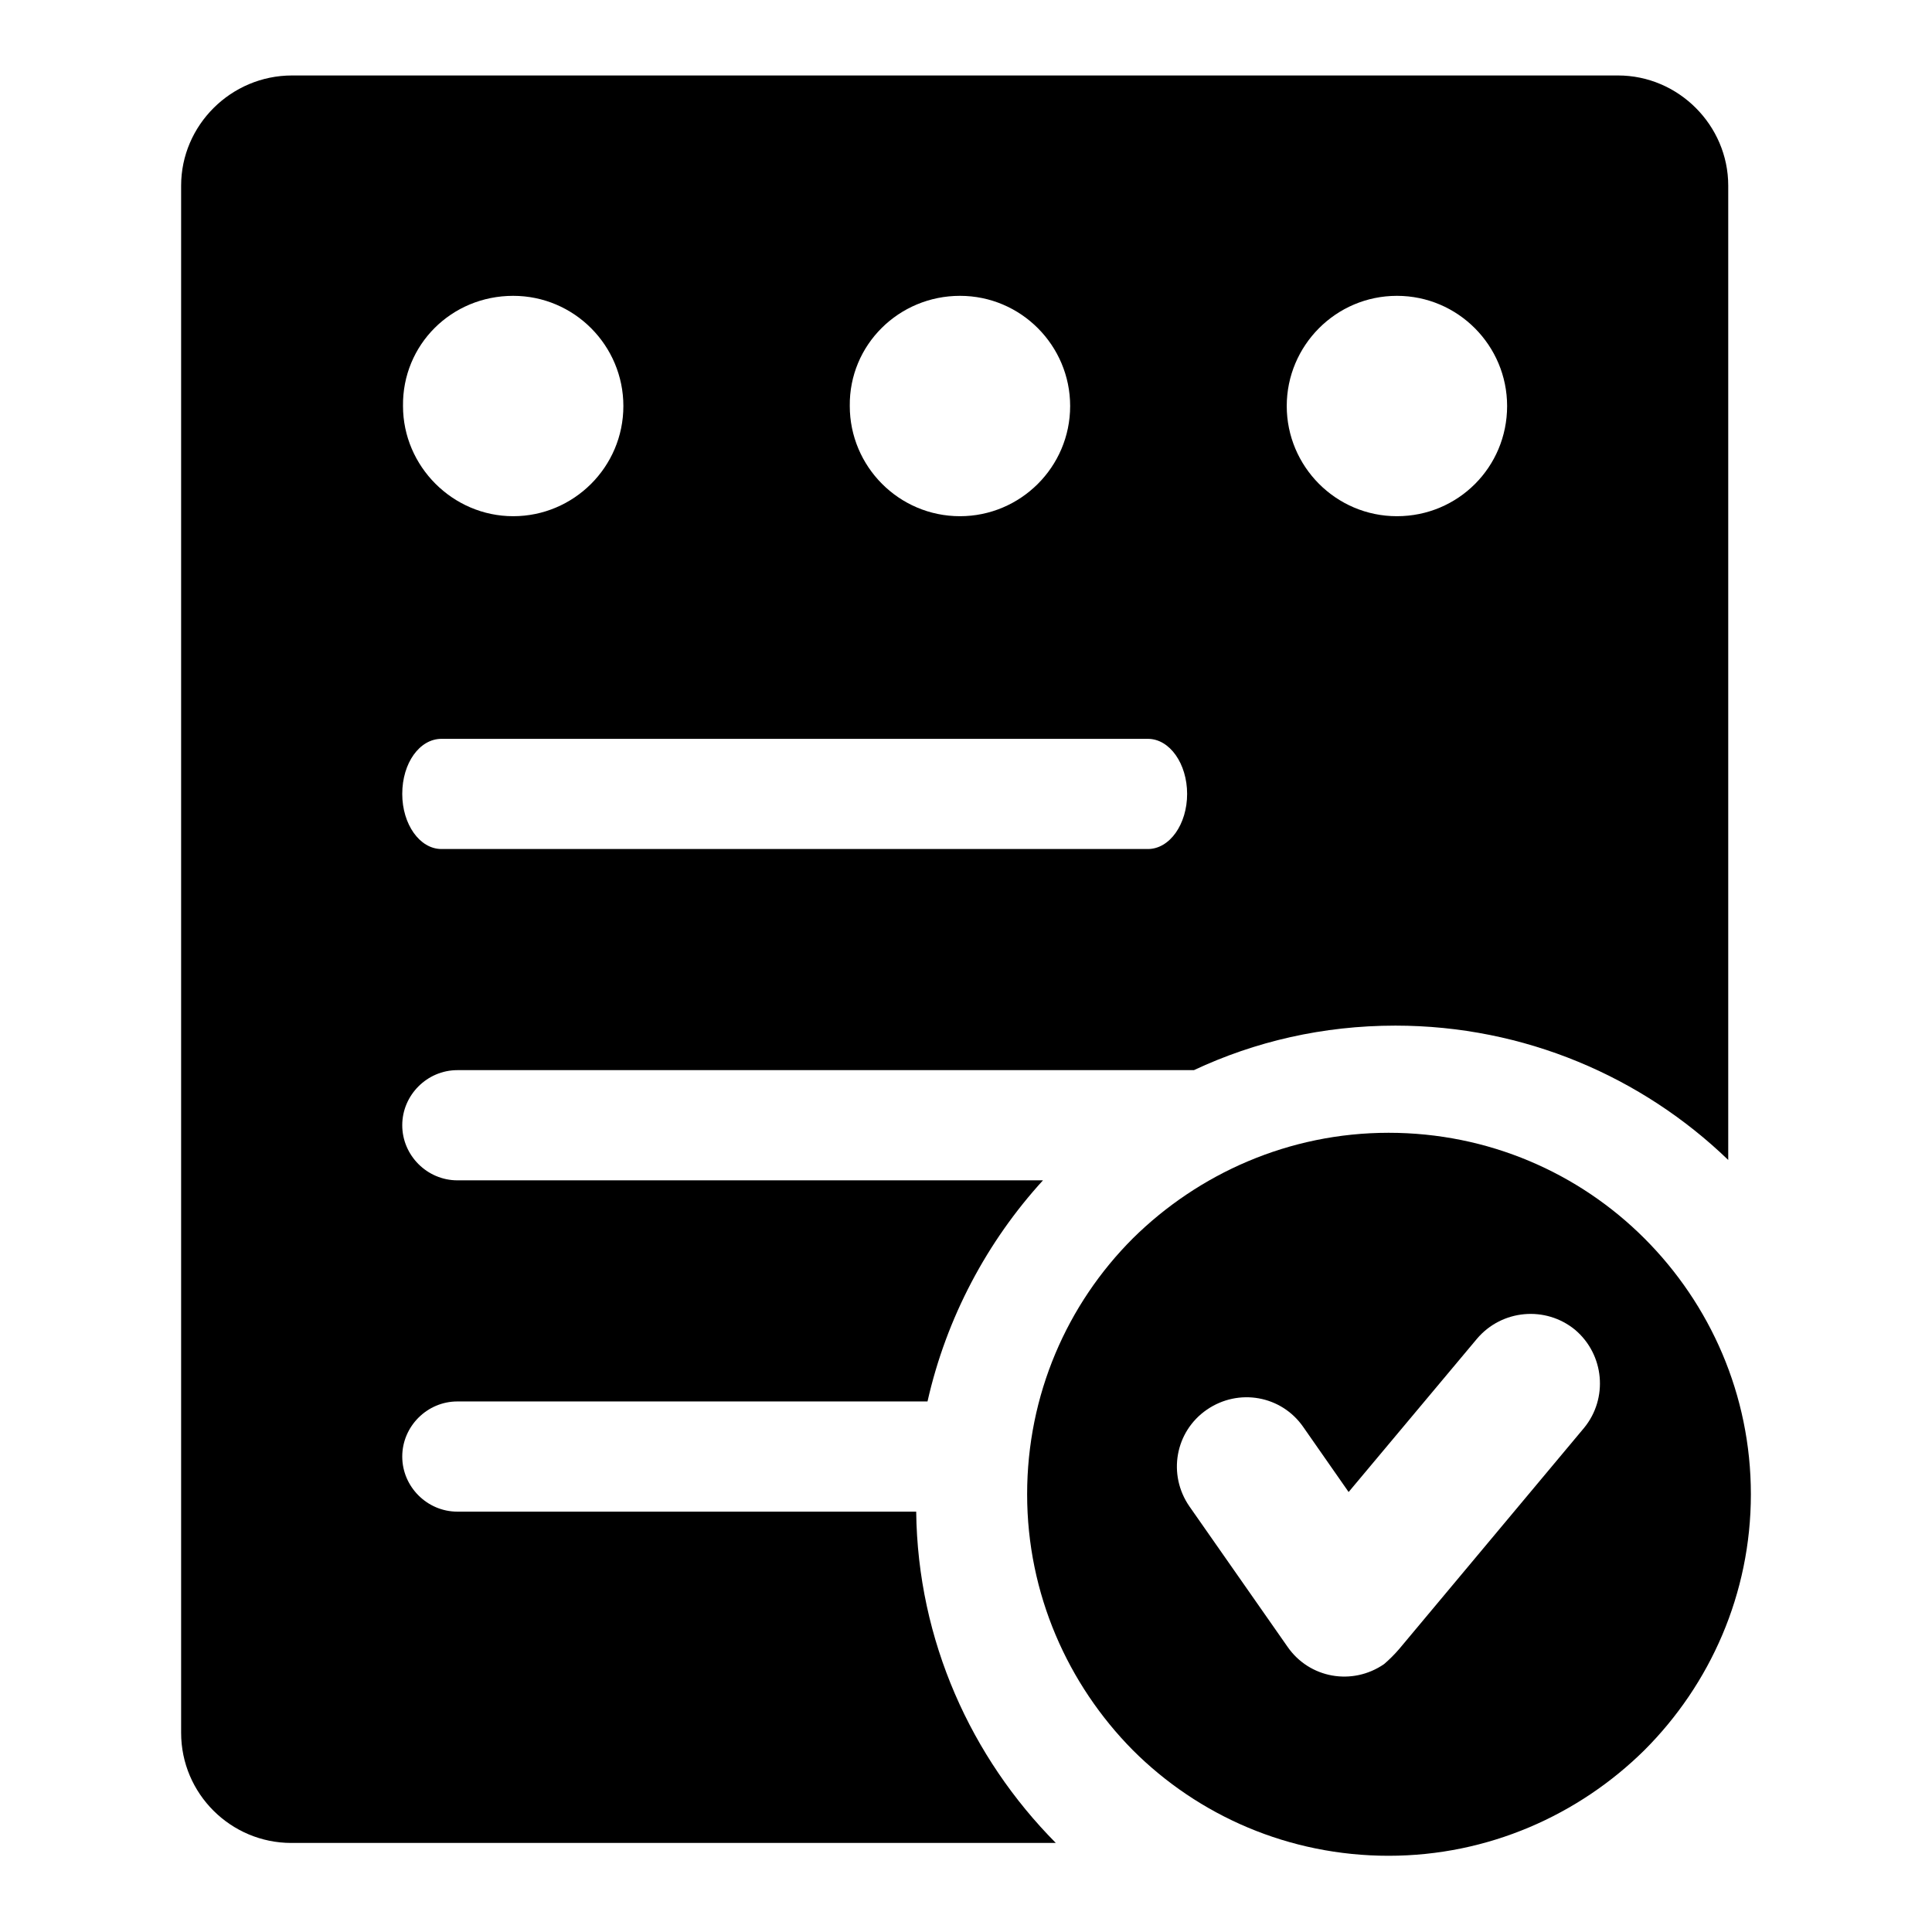
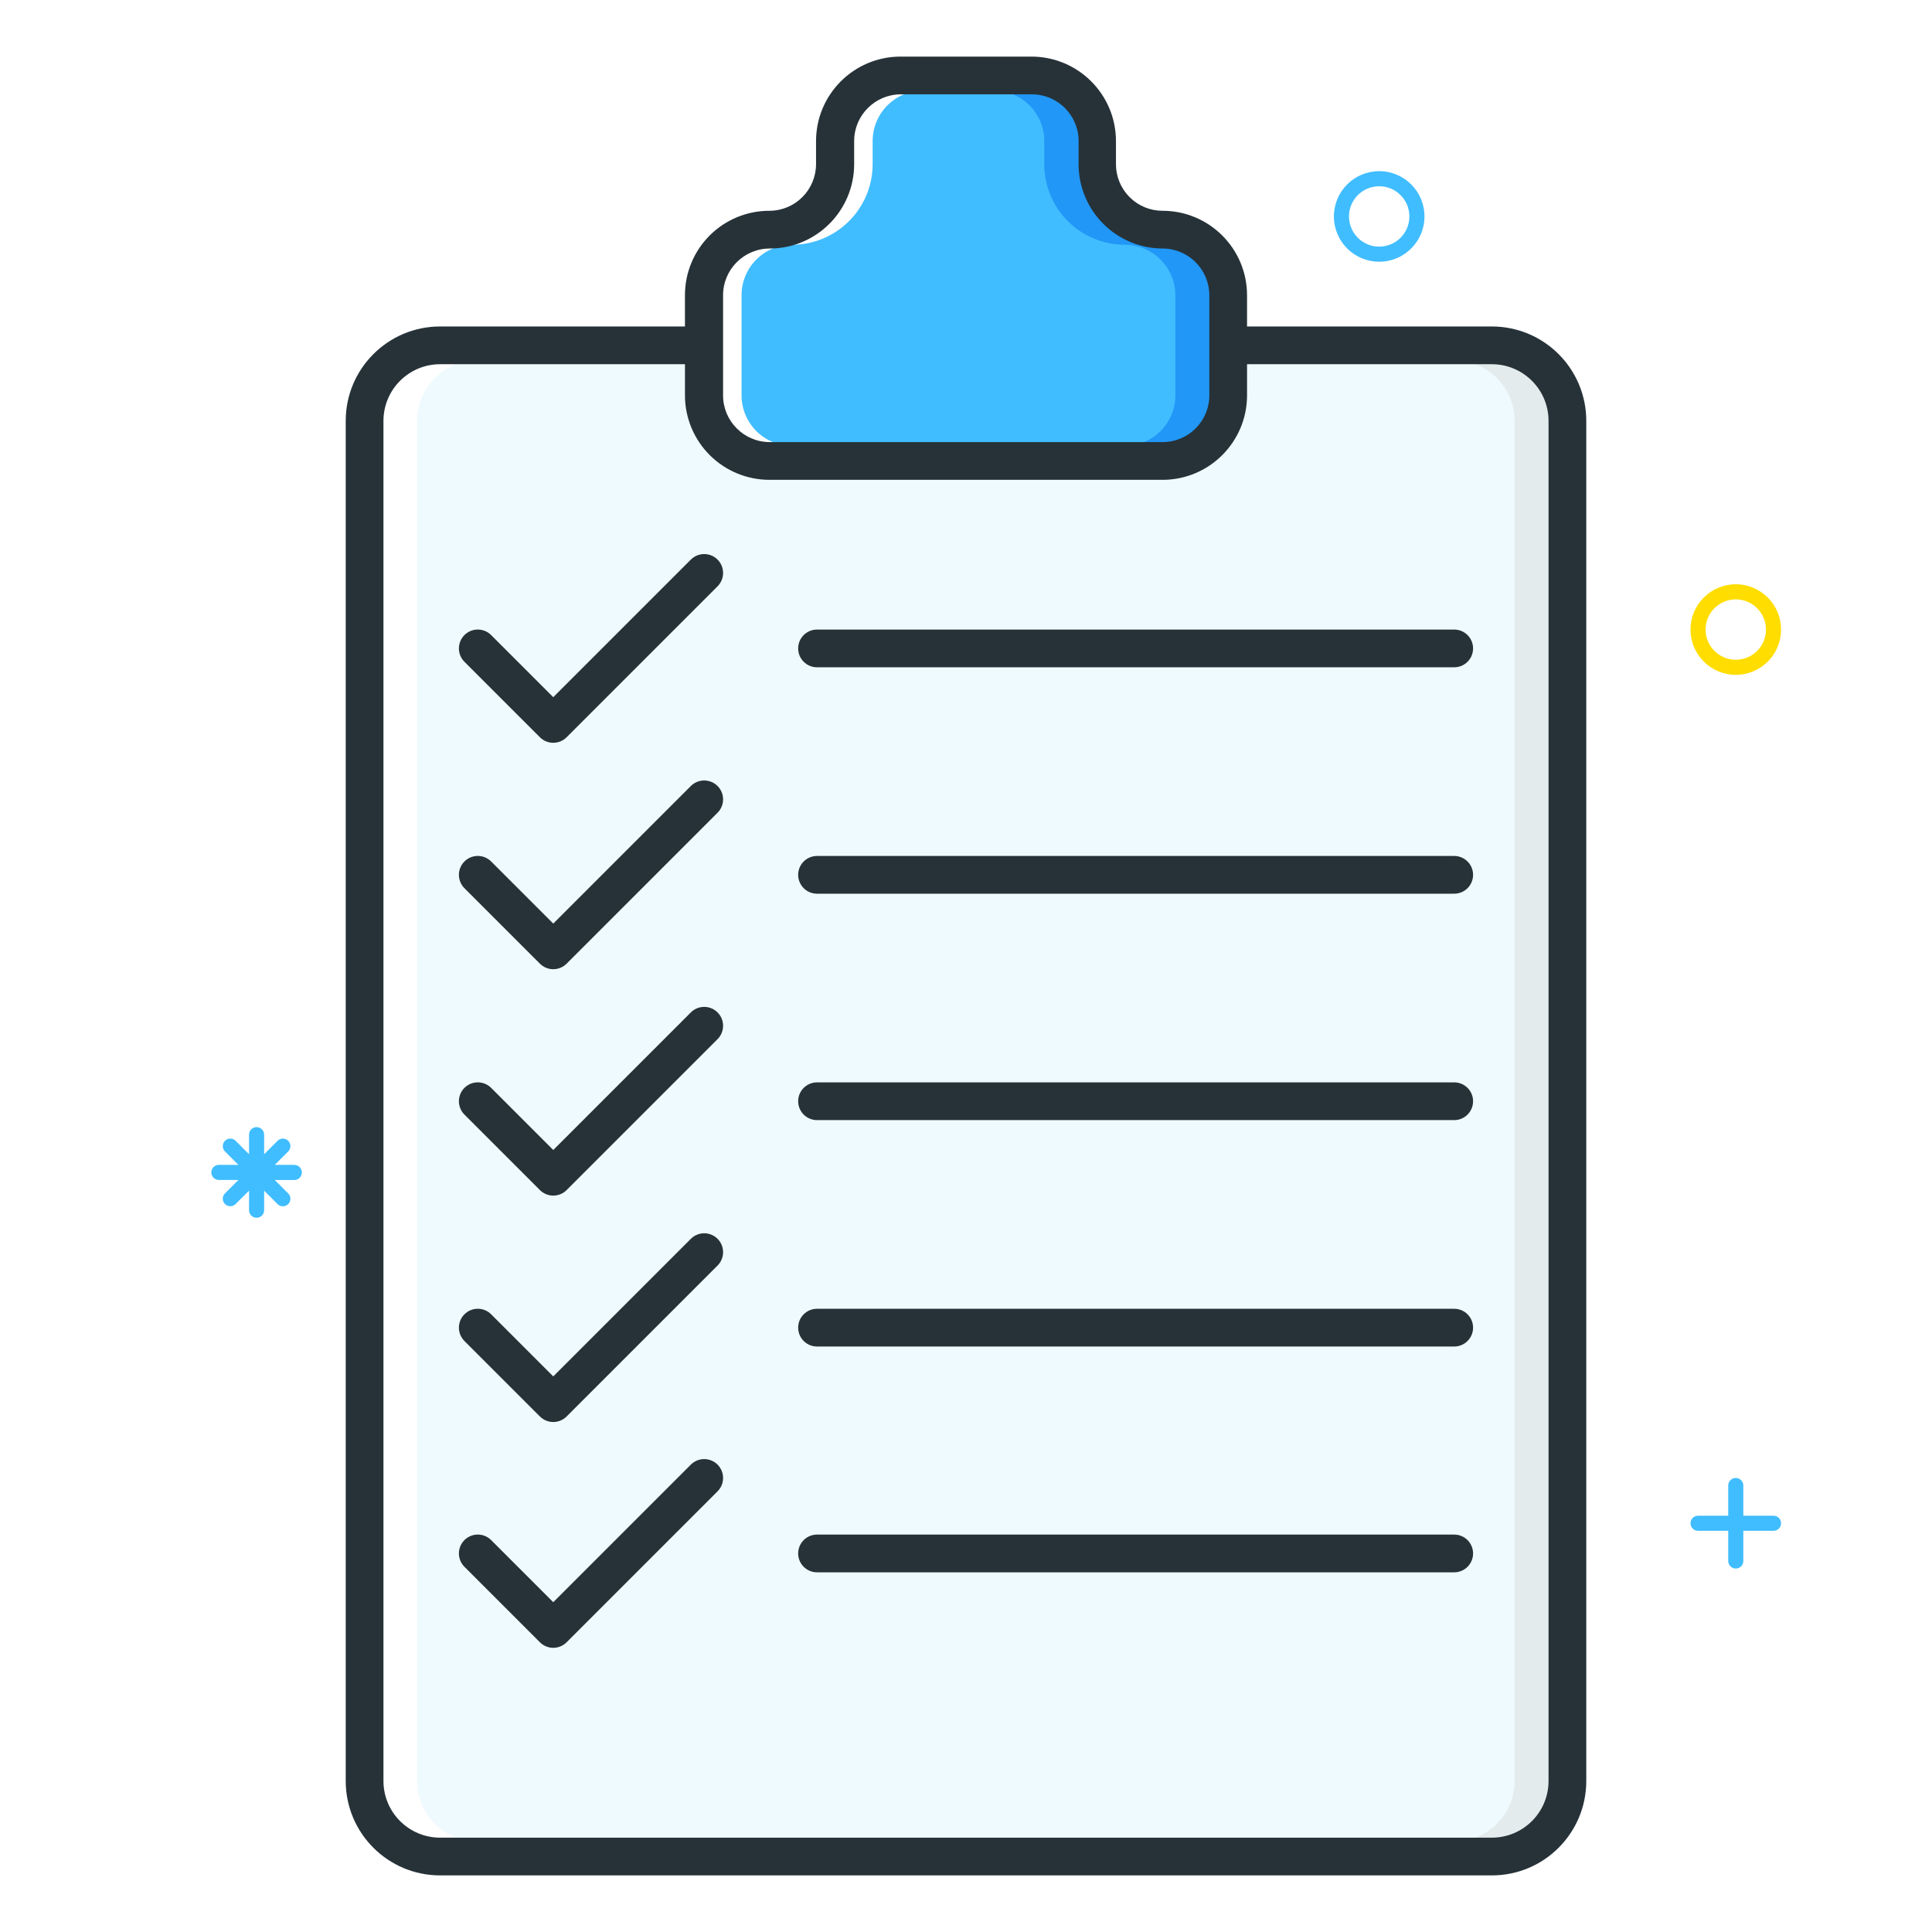
- <svg xmlns="http://www.w3.org/2000/svg" version="1.1" x="0px" y="0px" viewBox="0 0 256 256" enable-background="new 0 0 256 256" xml:space="preserve">
-   <g>
-     <g>
-       <path fill="#000000" d="M214.4,10H38.7C30.6,10,24,16.6,24,24.6v205c0,8.1,6.6,14.6,14.6,14.6h101.3c-11.2-11.3-18.3-26.8-18.5-43.9H60.6c-4,0-7.3-3.3-7.3-7.3c0-4,3.3-7.3,7.3-7.3h62.3c2.5-11.1,7.9-21.2,15.3-29.3H60.6c-4,0-7.3-3.3-7.3-7.3c0-4,3.3-7.3,7.3-7.3h97.6c8.1-3.8,17.1-5.9,26.7-5.9c17.1,0,32.7,6.8,44.1,17.8V24.6C229,16.6,222.4,10,214.4,10L214.4,10z M53.3,105.2c0-4.1,2.3-7.3,5.2-7.3h93.6c2.9,0,5.2,3.3,5.2,7.3s-2.3,7.3-5.2,7.3H58.5C55.6,112.5,53.3,109.2,53.3,105.2L53.3,105.2z M68,39.2c8.1,0,14.6,6.6,14.6,14.6c0,8.1-6.6,14.6-14.6,14.6s-14.6-6.6-14.6-14.6C53.3,45.7,59.8,39.2,68,39.2L68,39.2z M185.1,68.4c-8.1,0-14.6-6.6-14.6-14.6s6.5-14.6,14.6-14.6s14.6,6.6,14.6,14.6C199.7,61.9,193.2,68.4,185.1,68.4L185.1,68.4z M127.2,39.2c8.1,0,14.6,6.6,14.6,14.6c0,8.1-6.6,14.6-14.6,14.6c-8.1,0-14.6-6.6-14.6-14.6C112.5,45.7,119.1,39.2,127.2,39.2z" />
-       <path fill="#000000" d="M217.9,164.1c-8.7-8.7-20.7-14-33.9-14c-13.2,0-25.2,5.4-33.9,14c-8.7,8.7-14,20.7-14,33.9c0,13.2,5.4,25.2,14,33.9c8.7,8.7,20.7,14,33.9,14c13.2,0,25.2-5.4,33.9-14c8.7-8.7,14.1-20.7,14.1-33.9C232,184.8,226.6,172.8,217.9,164.1L217.9,164.1z M157.6,199.6c-2.9-4.2-1.9-9.9,2.3-12.8c4.2-2.9,9.9-1.9,12.8,2.3l6,8.6l17-20.3c3.3-3.9,9.1-4.4,13-1.2c3.9,3.3,4.4,9.1,1.2,13l-24.5,29.3c-0.6,0.7-1.3,1.4-2,2c-4.2,2.9-9.9,1.9-12.8-2.3L157.6,199.6z" />
-     </g>
-   </g>
+ <svg xmlns="http://www.w3.org/2000/svg" data-name="Layer 1" id="Layer_1" viewBox="0 0 256 256">
+   <defs>
+     <style>.cls-1{fill:#40bdff;}.cls-2{fill:#2197f7;}.cls-3{fill:#effafe;}.cls-4{fill:#e4ebed;}.cls-5{fill:#263238;}.cls-6{fill:#fd0;}</style>
+   </defs>
+   <path class="cls-1" d="M98.26,39.12V52.4A6.69,6.69,0,0,0,105,59.08h52.1a6.69,6.69,0,0,0,6.69-6.68V39.12a6.7,6.7,0,0,0-6.69-6.69,10.67,10.67,0,0,1-10.68-10.68V18.68A6.69,6.69,0,0,0,139.68,12H122.32a6.69,6.69,0,0,0-6.69,6.68v3.07A10.69,10.69,0,0,1,105,32.43,6.69,6.69,0,0,0,98.26,39.12Z" />
+   <path class="cls-2" d="M157.05,32.43a10.67,10.67,0,0,1-10.68-10.68V18.68A6.69,6.69,0,0,0,139.68,12h-8a6.69,6.69,0,0,1,6.69,6.68v3.07a10.67,10.67,0,0,0,10.68,10.68,6.7,6.7,0,0,1,6.69,6.69V52.4a6.69,6.69,0,0,1-6.69,6.68h8a6.69,6.69,0,0,0,6.69-6.68V39.12A6.7,6.7,0,0,0,157.05,32.43Z" />
+   <path class="cls-3" d="M63.31,244H197.69a8,8,0,0,0,8-8V55.76a8,8,0,0,0-8-8H164.74V52.4a10.7,10.7,0,0,1-10.69,10.68H102A10.7,10.7,0,0,1,91.26,52.4V47.76h-28a8,8,0,0,0-8,8V236A8,8,0,0,0,63.31,244ZM94.72,74.51a2,2,0,0,1,0,2.83l-20,20a2,2,0,0,1-2.83,0l-10-10a2,2,0,0,1,2.83-2.83l8.59,8.59L91.9,74.51A2,2,0,0,1,94.72,74.51Zm-30,40,8.59,8.59L91.9,104.51a2,2,0,0,1,2.83,2.83l-20,20a2,2,0,0,1-2.83,0l-10-10a2,2,0,0,1,2.83-2.83Zm0,30,8.59,8.59L91.9,134.51a2,2,0,0,1,2.83,2.83l-20,20a2,2,0,0,1-2.83,0l-10-10a2,2,0,0,1,2.83-2.83Zm0,30,8.59,8.59L91.9,164.51a2,2,0,0,1,2.83,2.83l-20,20a2,2,0,0,1-2.83,0l-10-10a2,2,0,0,1,2.83-2.83Zm0,29.92L73.31,213,91.9,194.43a2,2,0,0,1,2.83,2.83l-20,20a2,2,0,0,1-2.83,0l-10-10a2,2,0,0,1,2.83-2.83Zm128-116.51H108.26a2,2,0,0,1,0-4h84.43a2,2,0,0,1,0,4Zm-84.43,26h84.43a2,2,0,0,1,0,4H108.26a2,2,0,0,1,0-4Zm0,30h84.43a2,2,0,0,1,0,4H108.26a2,2,0,1,1,0-4Zm0,30h84.43a2,2,0,0,1,0,4H108.26a2,2,0,1,1,0-4Zm0,29.92h84.43a2,2,0,0,1,0,4H108.26a2,2,0,1,1,0-4Z" />
+   <path class="cls-4" d="M197.69,47.76h-5a8,8,0,0,1,8,8V236a8,8,0,0,1-8,8h5a8,8,0,0,0,8-8V55.76A8,8,0,0,0,197.69,47.76Z" />
+   <path class="cls-5" d="M136.68,7.5H119.32a11.2,11.2,0,0,0-11.19,11.18v3.07A6.19,6.19,0,0,1,102,27.93,11.18,11.18,0,0,0,90.76,39.12v4.14H58.31a12.51,12.51,0,0,0-12.5,12.5V236a12.51,12.51,0,0,0,12.5,12.5H197.69a12.51,12.51,0,0,0,12.5-12.5V55.76a12.51,12.51,0,0,0-12.5-12.5H165.24V39.12a11.2,11.2,0,0,0-11.19-11.19,6.17,6.17,0,0,1-6.18-6.18V18.68A11.2,11.2,0,0,0,136.68,7.5Zm28.56,44.9V48.26h32.45a7.51,7.51,0,0,1,7.5,7.5V236a7.51,7.51,0,0,1-7.5,7.5H58.31a7.51,7.51,0,0,1-7.5-7.5V55.76a7.51,7.51,0,0,1,7.5-7.5H90.76V52.4A11.2,11.2,0,0,0,102,63.58h52.1A11.2,11.2,0,0,0,165.24,52.4ZM154.05,32.93a6.2,6.2,0,0,1,6.19,6.19V52.4a6.19,6.19,0,0,1-6.19,6.18H102a6.19,6.19,0,0,1-6.19-6.18V39.12A6.19,6.19,0,0,1,102,32.93a11.19,11.19,0,0,0,11.18-11.18V18.68a6.19,6.19,0,0,1,6.19-6.18h17.36a6.19,6.19,0,0,1,6.19,6.18v3.07a11.17,11.17,0,0,0,11.18,11.18Z" />
+   <path class="cls-5" d="M91.54,74.15,73.31,92.38l-8.23-8.23a2.5,2.5,0,0,0-3.54,3.54l10,10a2.5,2.5,0,0,0,3.54,0l20-20a2.5,2.5,0,0,0-3.54-3.54Z" />
+   <path class="cls-5" d="M105.76,85.92a2.5,2.5,0,0,0,2.5,2.5h84.43a2.5,2.5,0,0,0,0-5H108.26A2.5,2.5,0,0,0,105.76,85.92Z" />
+   <path class="cls-5" d="M91.54,104.15,73.31,122.38l-8.23-8.23a2.5,2.5,0,1,0-3.54,3.54l10,10a2.5,2.5,0,0,0,3.54,0l20-20a2.5,2.5,0,1,0-3.54-3.54Z" />
+   <path class="cls-5" d="M192.69,113.42H108.26a2.5,2.5,0,0,0,0,5h84.43a2.5,2.5,0,0,0,0-5Z" />
+   <path class="cls-5" d="M91.54,134.15,73.31,152.38l-8.23-8.23a2.5,2.5,0,0,0-3.54,3.54l10,10a2.5,2.5,0,0,0,3.54,0l20-20a2.5,2.5,0,0,0-3.54-3.54Z" />
+   <path class="cls-5" d="M192.69,143.42H108.26a2.5,2.5,0,1,0,0,5h84.43a2.5,2.5,0,0,0,0-5Z" />
+   <path class="cls-5" d="M91.54,164.15,73.31,182.38l-8.23-8.23a2.5,2.5,0,0,0-3.54,3.54l10,10a2.5,2.5,0,0,0,3.54,0l20-20a2.5,2.5,0,0,0-3.54-3.54Z" />
+   <path class="cls-5" d="M192.69,173.42H108.26a2.5,2.5,0,1,0,0,5h84.43a2.5,2.5,0,0,0,0-5Z" />
+   <path class="cls-5" d="M91.54,194.07,73.31,212.3l-8.23-8.23a2.5,2.5,0,0,0-3.54,3.54l10,10a2.5,2.5,0,0,0,3.54,0l20-20a2.5,2.5,0,1,0-3.54-3.54Z" />
+   <path class="cls-5" d="M192.69,203.34H108.26a2.5,2.5,0,1,0,0,5h84.43a2.5,2.5,0,0,0,0-5Z" />
+   <path class="cls-1" d="M235,200.84h-4v-4a1,1,0,0,0-2,0v4h-4a1,1,0,0,0,0,2h4v4a1,1,0,0,0,2,0v-4h4a1,1,0,0,0,0-2Z" />
+   <path class="cls-1" d="M182.75,34.68a6,6,0,1,1,6-6A6,6,0,0,1,182.75,34.68Zm0-10a4,4,0,1,0,4,4A4,4,0,0,0,182.75,24.68Z" />
+   <path class="cls-6" d="M230,89.42a6,6,0,1,1,6-6A6,6,0,0,1,230,89.42Zm0-10a4,4,0,1,0,4,4A4,4,0,0,0,230,79.42Z" />
+   <path class="cls-1" d="M39,154.35H36.41l1.83-1.83a1,1,0,0,0-1.41-1.41L35,152.94v-2.59a1,1,0,0,0-2,0v2.59l-1.83-1.83a1,1,0,0,0-1.41,1.41l1.83,1.83H29a1,1,0,0,0,0,2h2.59l-1.83,1.83a1,1,0,0,0,1.41,1.41L33,157.77v2.59a1,1,0,0,0,2,0v-2.59l1.83,1.83a1,1,0,0,0,1.41-1.41l-1.83-1.83H39a1,1,0,0,0,0-2Z" />
</svg>
